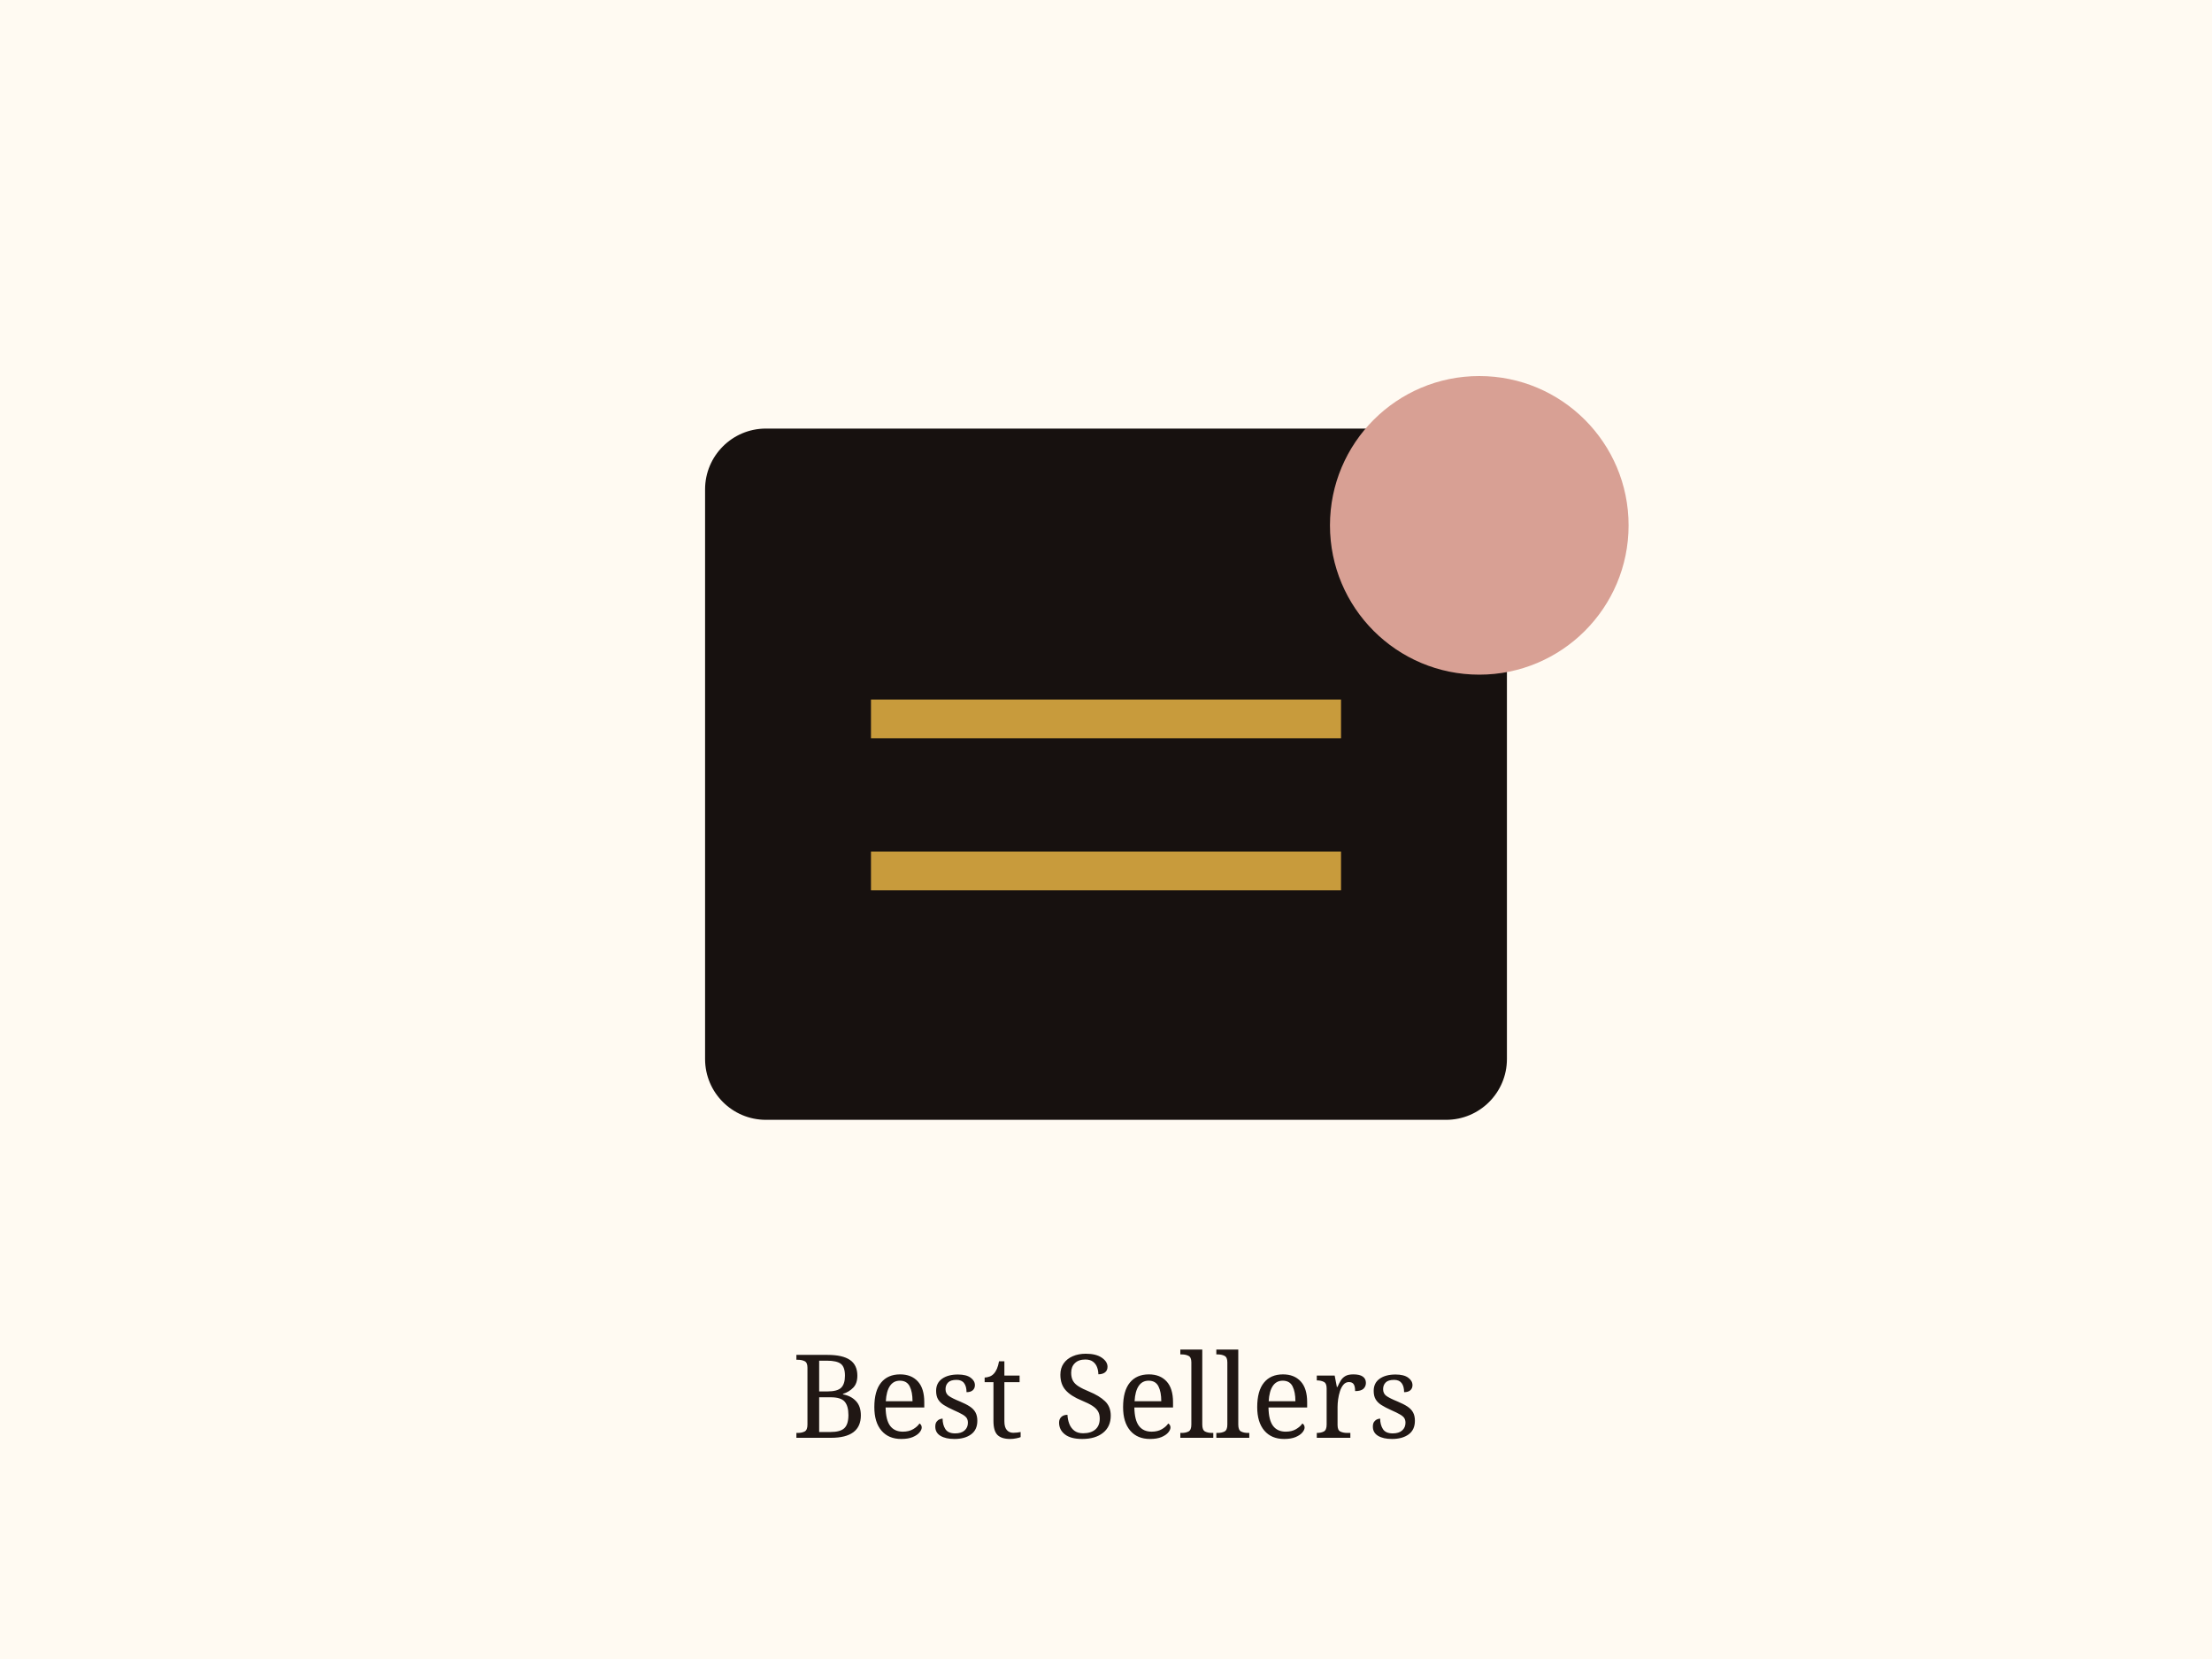
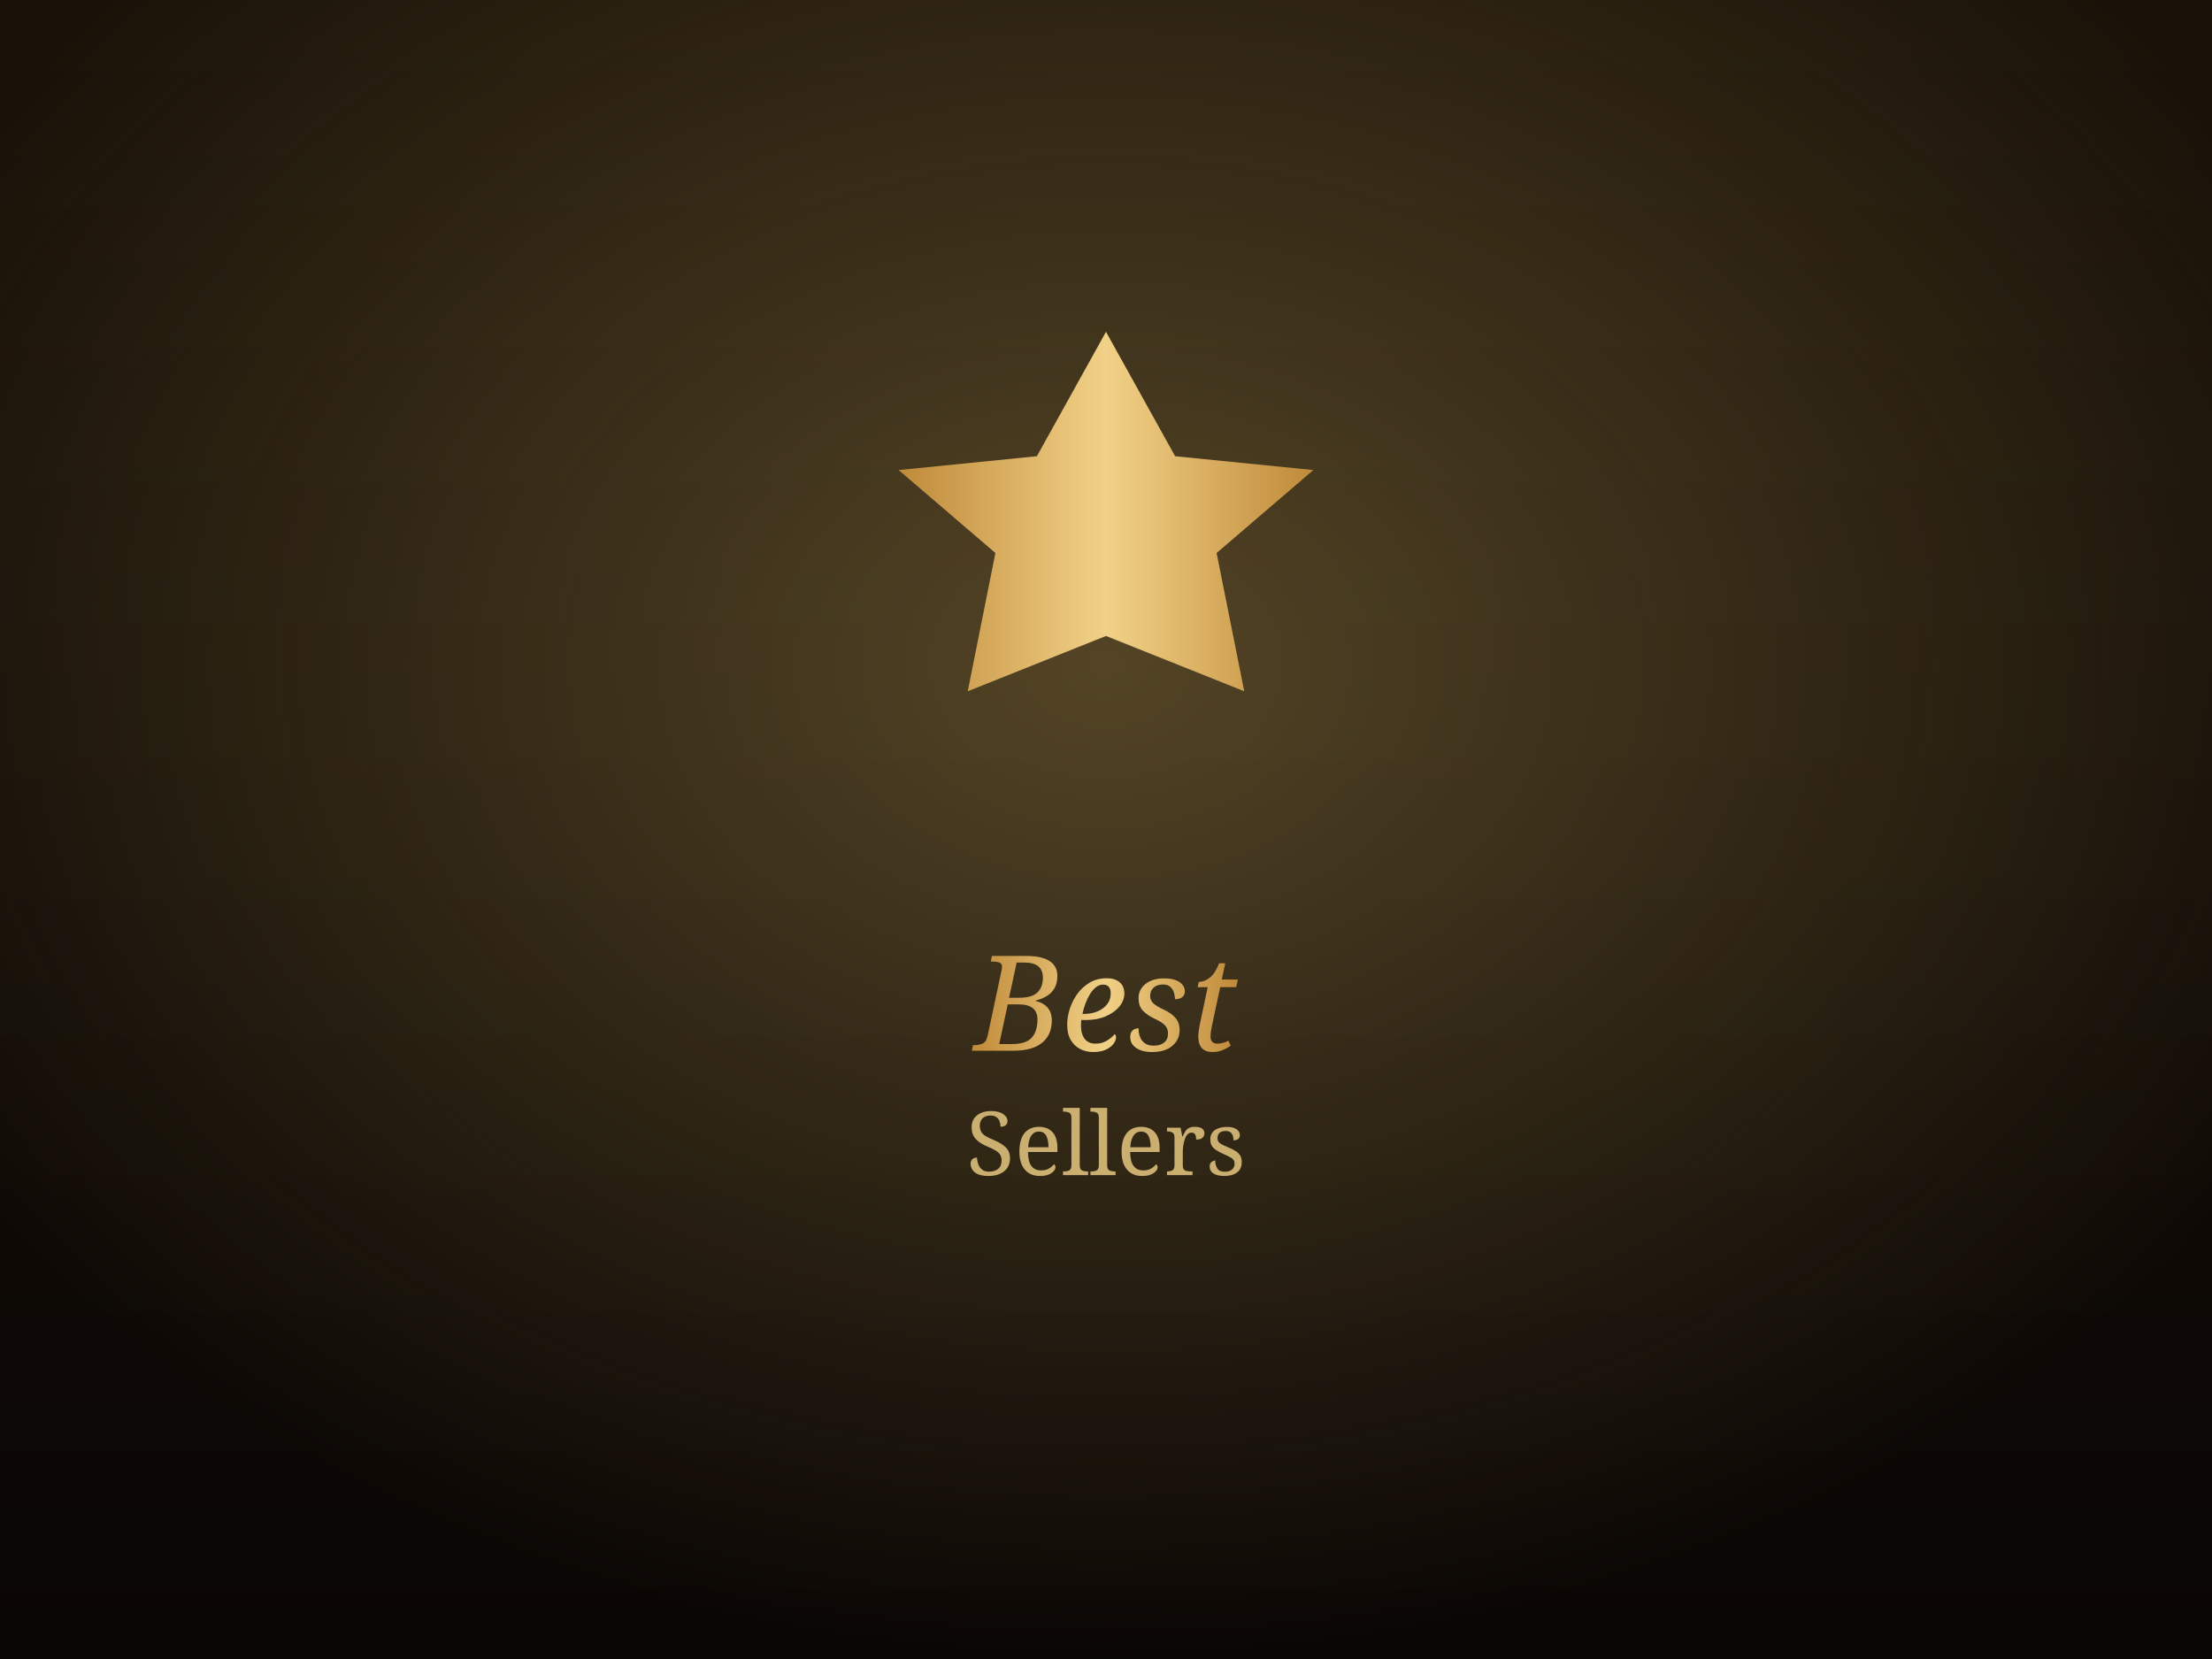
- <svg xmlns="http://www.w3.org/2000/svg" width="800" height="600" viewBox="0 0 800 600">
-   <rect width="800" height="600" fill="#fffaf2" />
-   <rect x="255" y="155" width="290" height="250" rx="22" fill="#17110f" />
-   <path d="M315 260h170M315 315h170" stroke="#c89b3c" stroke-width="14" />
-   <circle cx="535" cy="190" r="54" fill="#d8a094" />
-   <text x="400" y="520" text-anchor="middle" font-family="Georgia,serif" font-size="42" fill="#201714">Best Sellers</text>
+ <svg xmlns="http://www.w3.org/2000/svg" viewBox="0 0 800 600" preserveAspectRatio="xMidYMid slice">
+   <defs>
+     <linearGradient id="bg" x1="0" y1="0" x2="0" y2="1">
+       <stop offset="0" stop-color="#1a1208" />
+       <stop offset="1" stop-color="#0a0604" />
+     </linearGradient>
+     <radialGradient id="glow" cx="50%" cy="40%" r="60%">
+       <stop offset="0" stop-color="#e9c66f" stop-opacity=".3" />
+       <stop offset="1" stop-color="#e9c66f" stop-opacity="0" />
+     </radialGradient>
+     <linearGradient id="ribbon" x1="0" y1="0" x2="1" y2="0">
+       <stop offset="0" stop-color="#c08a3a" />
+       <stop offset=".5" stop-color="#f1d187" />
+       <stop offset="1" stop-color="#c08a3a" />
+     </linearGradient>
+   </defs>
+   <rect width="800" height="600" fill="url(#bg)" />
+   <rect width="800" height="600" fill="url(#glow)" />
+   <g transform="translate(400 300)">
+     <g transform="translate(0 -90)">
+       <path d="M 0 -90 L 25 -45 L 75 -40 L 40 -10 L 50 40 L 0 20 L -50 40 L -40 -10 L -75 -40 L -25 -45 Z" fill="url(#ribbon)" />
+     </g>
+     <text x="0" y="80" text-anchor="middle" font-family="Georgia, serif" font-size="48" fill="url(#ribbon)" font-style="italic">Best</text>
+     <text x="0" y="125" text-anchor="middle" font-family="Georgia, serif" font-size="32" fill="#f1d187" opacity=".8">Sellers</text>
+   </g>
</svg>
